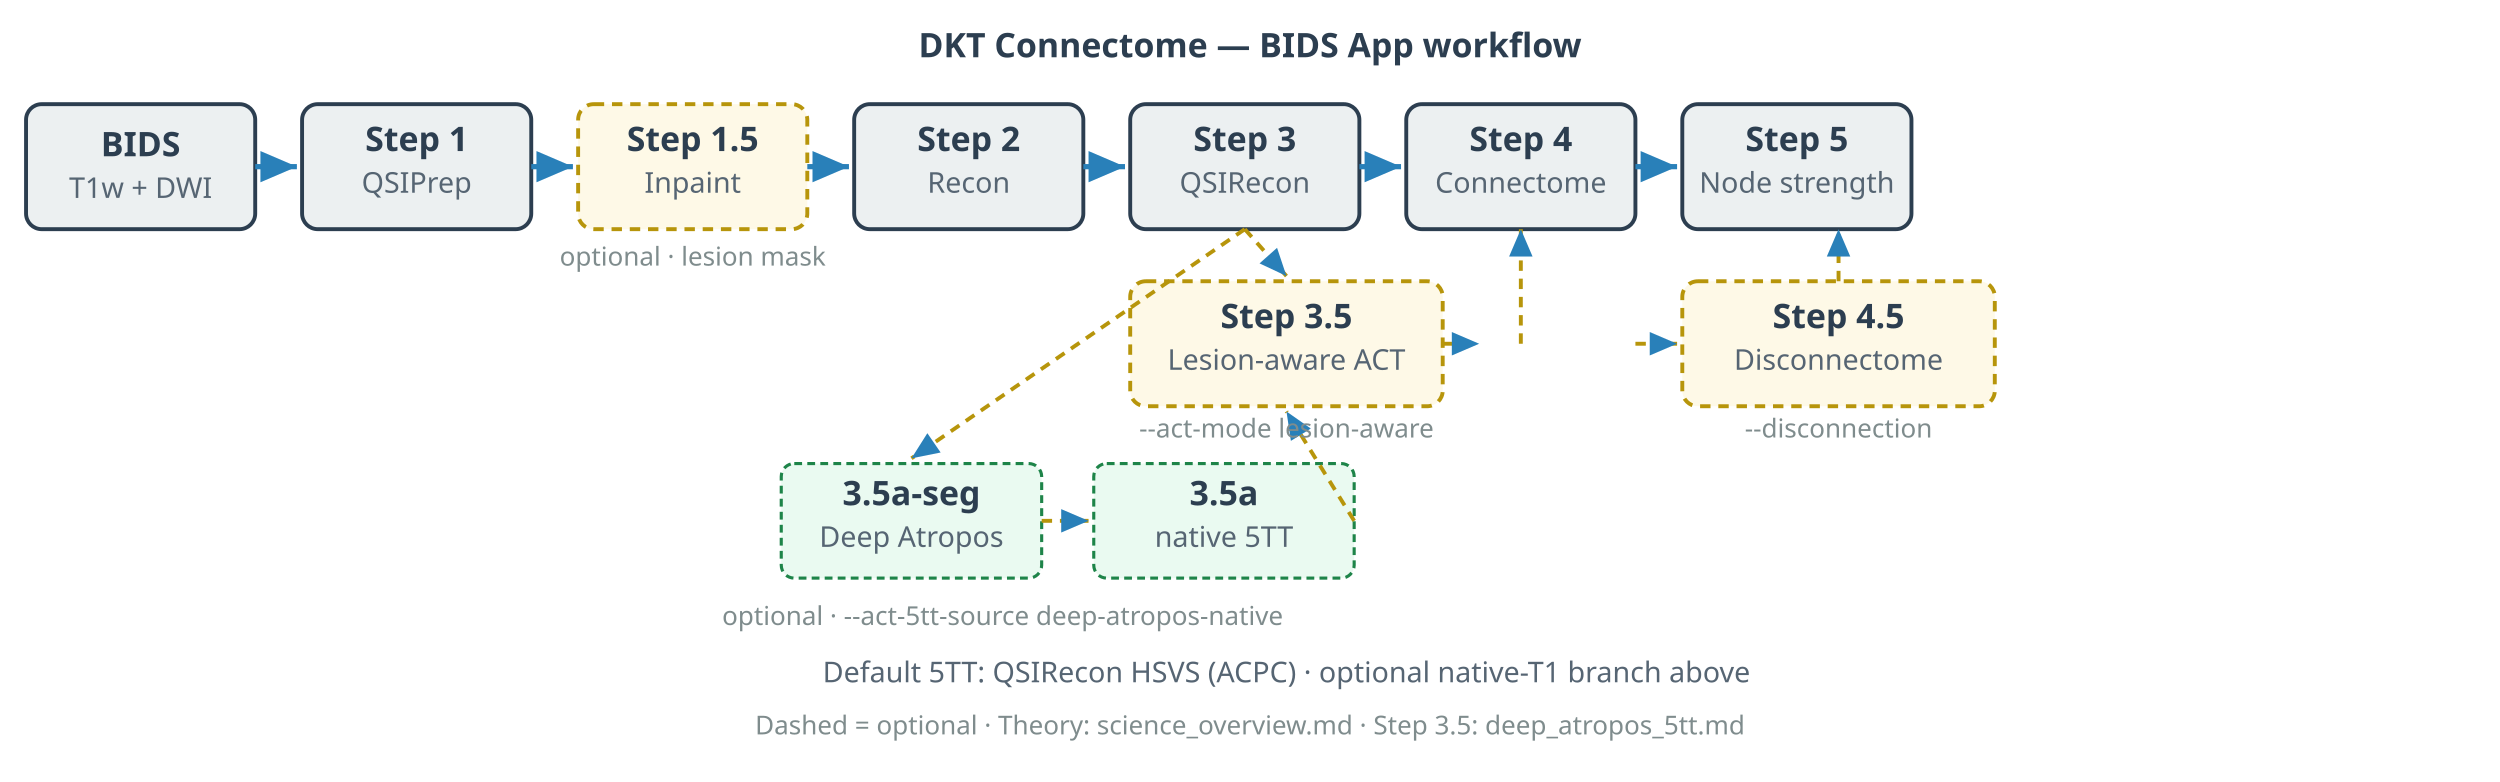
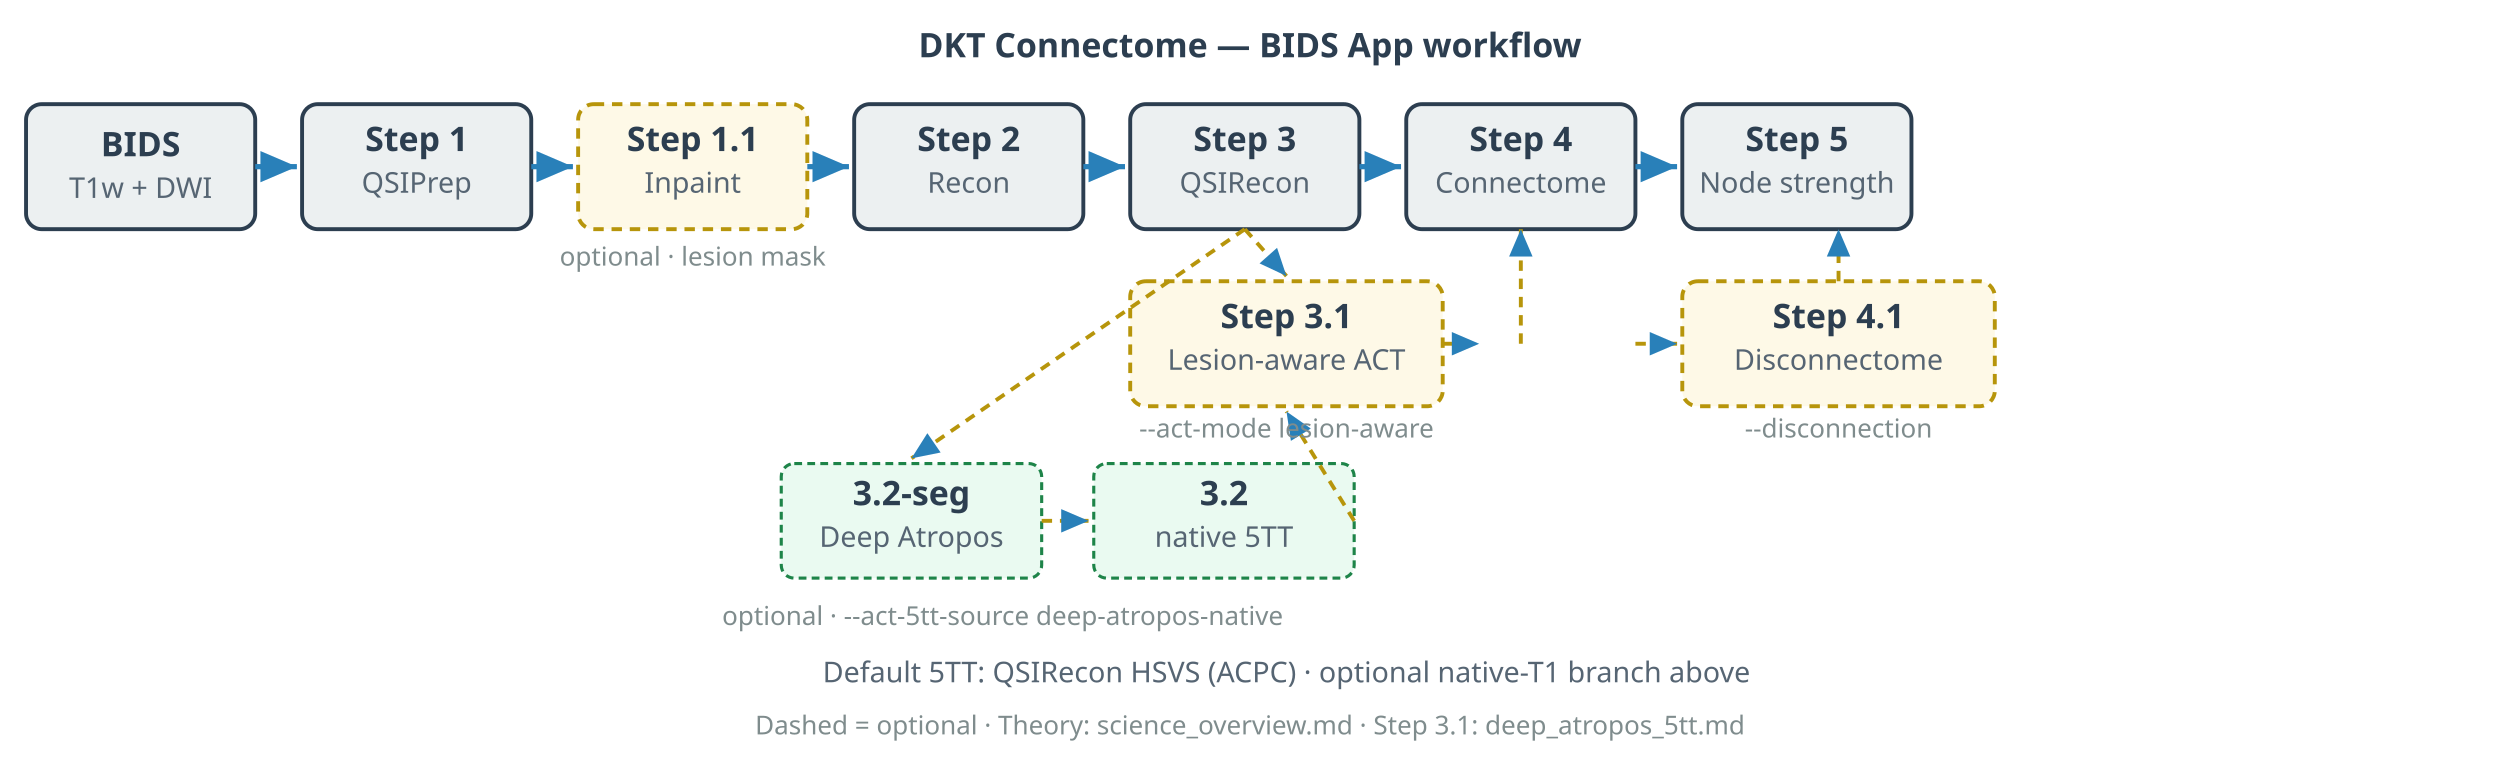
- <svg xmlns="http://www.w3.org/2000/svg" viewBox="0 0 960 300" role="img" aria-label="DKT Connectome pipeline overview with Step 3.5 branches">
+ <svg xmlns="http://www.w3.org/2000/svg" viewBox="0 0 960 300" role="img" aria-label="DKT Connectome pipeline overview with Step 3.1 branches">
  <defs>
    <marker id="arrow" markerWidth="8" markerHeight="8" refX="7" refY="3" orient="auto">
      <path d="M0,0 L7,3 L0,6 Z" fill="#2980b9" />
    </marker>
    <style>
      .box { fill: #ecf0f1; stroke: #2c3e50; stroke-width: 1.5; rx: 6; }
      .opt { fill: #fef9e7; stroke: #b7950b; stroke-width: 1.5; stroke-dasharray: 4 3; rx: 6; }
      .sub { fill: #eafaf1; stroke: #1e8449; stroke-width: 1.2; stroke-dasharray: 3 2; rx: 5; }
      .title { font: 600 13px sans-serif; fill: #2c3e50; }
      .label { font: 11px sans-serif; fill: #566573; }
      .note { font: 10px sans-serif; fill: #7f8c8d; }
      .arrow { stroke: #2980b9; stroke-width: 2; fill: none; marker-end: url(#arrow); }
      .arrow-opt { stroke: #b7950b; stroke-width: 1.5; fill: none; marker-end: url(#arrow); stroke-dasharray: 4 3; }
    </style>
  </defs>
  <text x="480" y="22" text-anchor="middle" class="title" font-size="15">DKT Connectome — BIDS App workflow</text>
  <rect class="box" x="10" y="40" width="88" height="48" />
  <text x="54" y="60" text-anchor="middle" class="title">BIDS</text>
  <text x="54" y="76" text-anchor="middle" class="label">T1w + DWI</text>
  <line class="arrow" x1="98" y1="64" x2="114" y2="64" />
  <rect class="box" x="116" y="40" width="88" height="48" />
  <text x="160" y="58" text-anchor="middle" class="title">Step 1</text>
  <text x="160" y="74" text-anchor="middle" class="label">QSIPrep</text>
  <line class="arrow" x1="204" y1="64" x2="220" y2="64" />
  <rect class="opt" x="222" y="40" width="88" height="48" />
-   <text x="266" y="58" text-anchor="middle" class="title">Step 1.5</text>
+   <text x="266" y="58" text-anchor="middle" class="title">Step 1.1</text>
  <text x="266" y="74" text-anchor="middle" class="label">Inpaint</text>
  <line class="arrow" x1="310" y1="64" x2="326" y2="64" />
  <rect class="box" x="328" y="40" width="88" height="48" />
  <text x="372" y="58" text-anchor="middle" class="title">Step 2</text>
  <text x="372" y="74" text-anchor="middle" class="label">Recon</text>
  <line class="arrow" x1="416" y1="64" x2="432" y2="64" />
  <rect class="box" x="434" y="40" width="88" height="48" />
  <text x="478" y="58" text-anchor="middle" class="title">Step 3</text>
  <text x="478" y="74" text-anchor="middle" class="label">QSIRecon</text>
  <line class="arrow" x1="522" y1="64" x2="538" y2="64" />
  <rect class="box" x="540" y="40" width="88" height="48" />
  <text x="584" y="58" text-anchor="middle" class="title">Step 4</text>
  <text x="584" y="74" text-anchor="middle" class="label">Connectome</text>
  <line class="arrow" x1="628" y1="64" x2="644" y2="64" />
  <rect class="box" x="646" y="40" width="88" height="48" />
  <text x="690" y="58" text-anchor="middle" class="title">Step 5</text>
  <text x="690" y="74" text-anchor="middle" class="label">Node strength</text>
  <rect class="opt" x="434" y="108" width="120" height="48" />
-   <text x="494" y="126" text-anchor="middle" class="title">Step 3.5</text>
+   <text x="494" y="126" text-anchor="middle" class="title">Step 3.1</text>
  <text x="494" y="142" text-anchor="middle" class="label">Lesion-aware ACT</text>
  <line class="arrow-opt" x1="478" y1="88" x2="494" y2="106" />
  <line class="arrow-opt" x1="554" y1="132" x2="568" y2="132" />
  <line class="arrow-opt" x1="584" y1="132" x2="584" y2="88" />
  <rect class="sub" x="300" y="178" width="100" height="44" />
-   <text x="350" y="194" text-anchor="middle" class="title" font-size="12">3.5a-seg</text>
+   <text x="350" y="194" text-anchor="middle" class="title" font-size="12">3.2-seg</text>
  <text x="350" y="210" text-anchor="middle" class="label">Deep Atropos</text>
  <rect class="sub" x="420" y="178" width="100" height="44" />
-   <text x="470" y="194" text-anchor="middle" class="title" font-size="12">3.5a</text>
+   <text x="470" y="194" text-anchor="middle" class="title" font-size="12">3.2</text>
  <text x="470" y="210" text-anchor="middle" class="label">native 5TT</text>
  <line class="arrow-opt" x1="400" y1="200" x2="418" y2="200" />
  <line class="arrow-opt" x1="520" y1="200" x2="494" y2="158" />
  <line class="arrow-opt" x1="478" y1="88" x2="350" y2="176" />
  <rect class="opt" x="646" y="108" width="120" height="48" />
-   <text x="706" y="126" text-anchor="middle" class="title">Step 4.5</text>
+   <text x="706" y="126" text-anchor="middle" class="title">Step 4.1</text>
  <text x="706" y="142" text-anchor="middle" class="label">Disconnectome</text>
  <line class="arrow-opt" x1="628" y1="132" x2="644" y2="132" />
  <line class="arrow-opt" x1="706" y1="108" x2="706" y2="88" />
  <text x="266" y="102" text-anchor="middle" class="note">optional · lesion mask</text>
  <text x="494" y="168" text-anchor="middle" class="note">--act-mode lesion-aware</text>
  <text x="385" y="240" text-anchor="middle" class="note">optional · --act-5tt-source deep-atropos-native</text>
  <text x="706" y="168" text-anchor="middle" class="note">--disconnection</text>
  <text x="494" y="262" text-anchor="middle" class="label">Default 5TT: QSIRecon HSVS (ACPC) · optional native-T1 branch above</text>
-   <text x="480" y="282" text-anchor="middle" class="note">Dashed = optional · Theory: science_overview.md · Step 3.5: deep_atropos_5tt.md</text>
+   <text x="480" y="282" text-anchor="middle" class="note">Dashed = optional · Theory: science_overview.md · Step 3.1: deep_atropos_5tt.md</text>
</svg>
